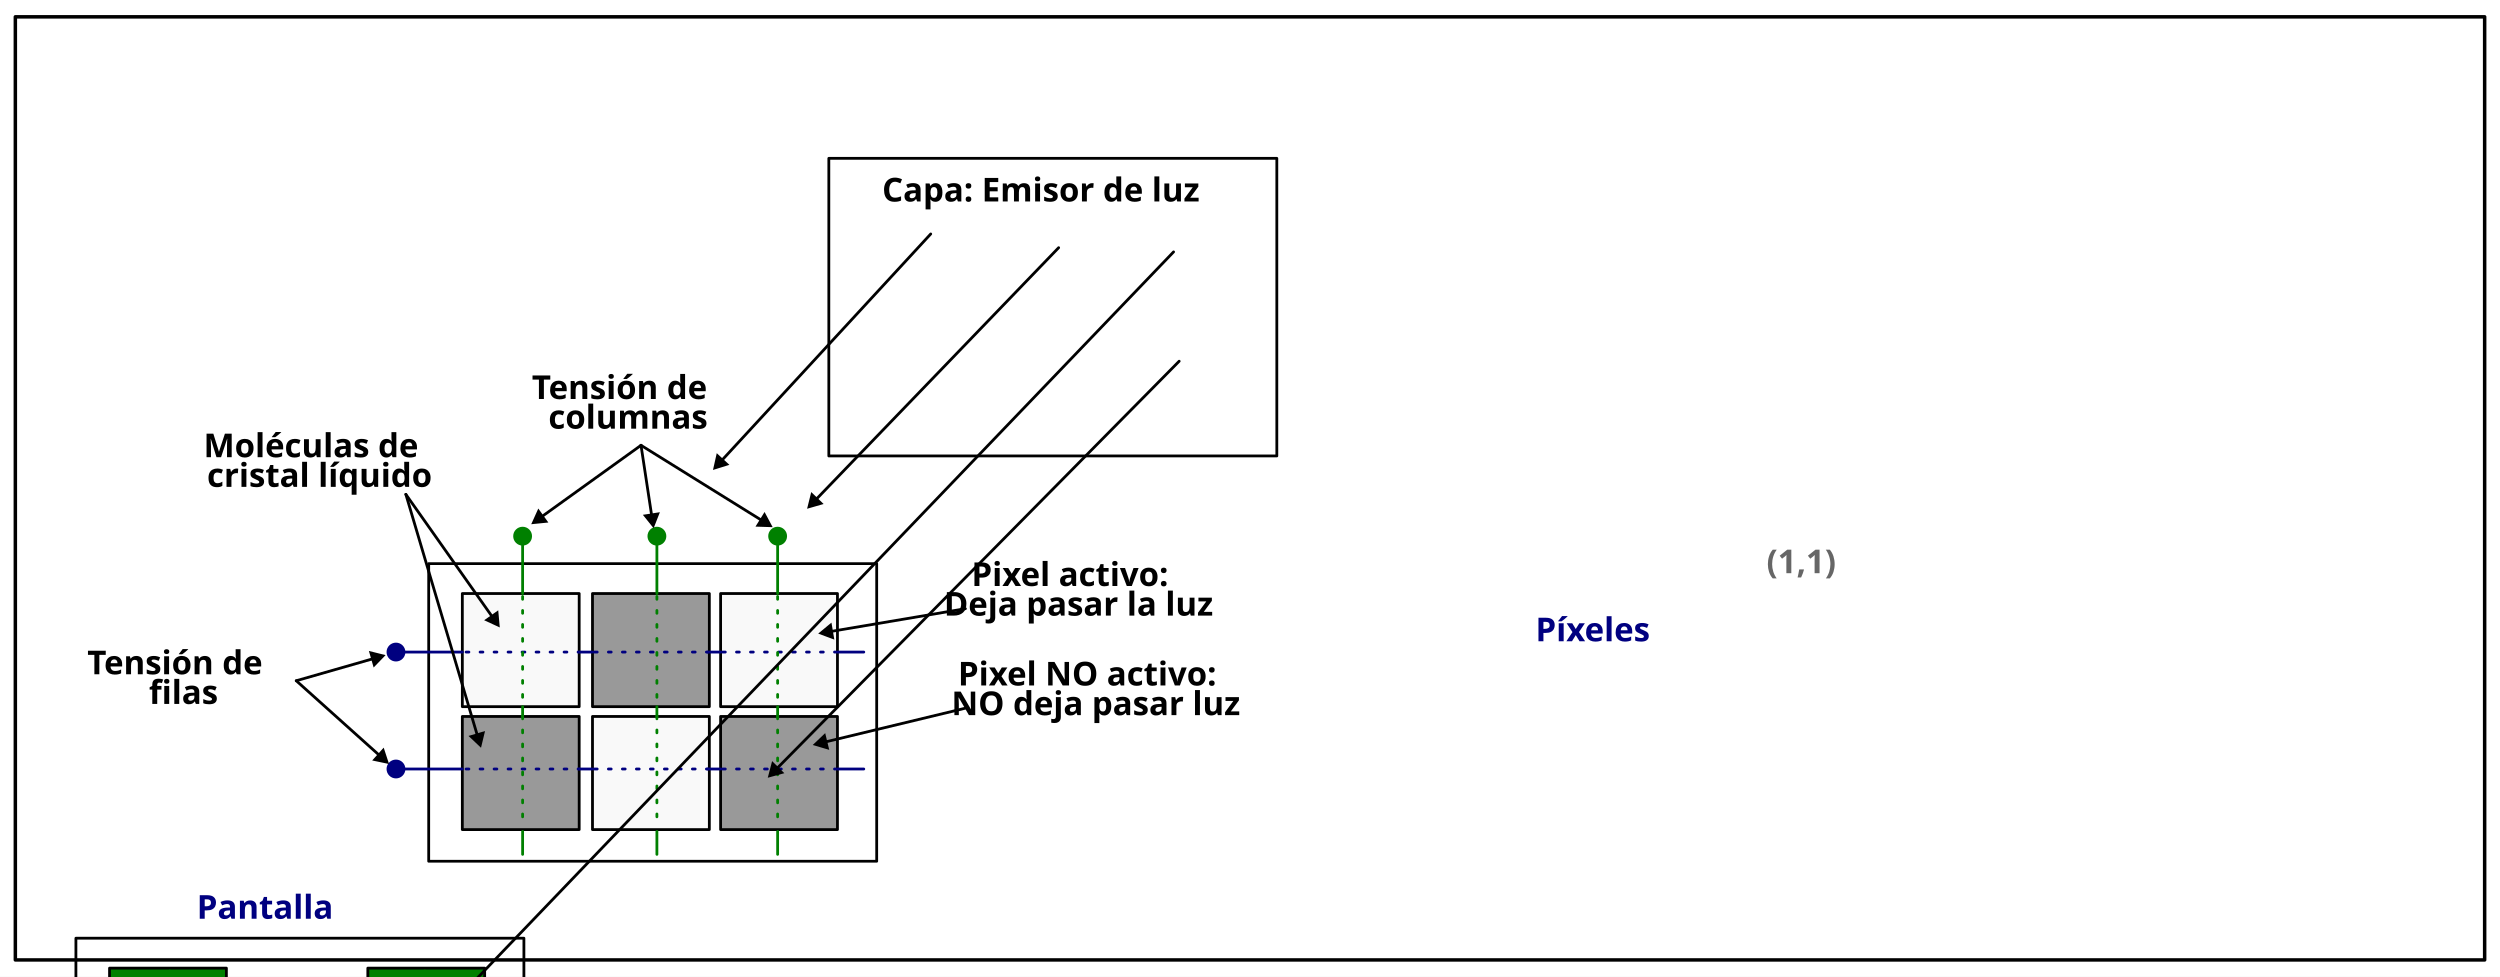
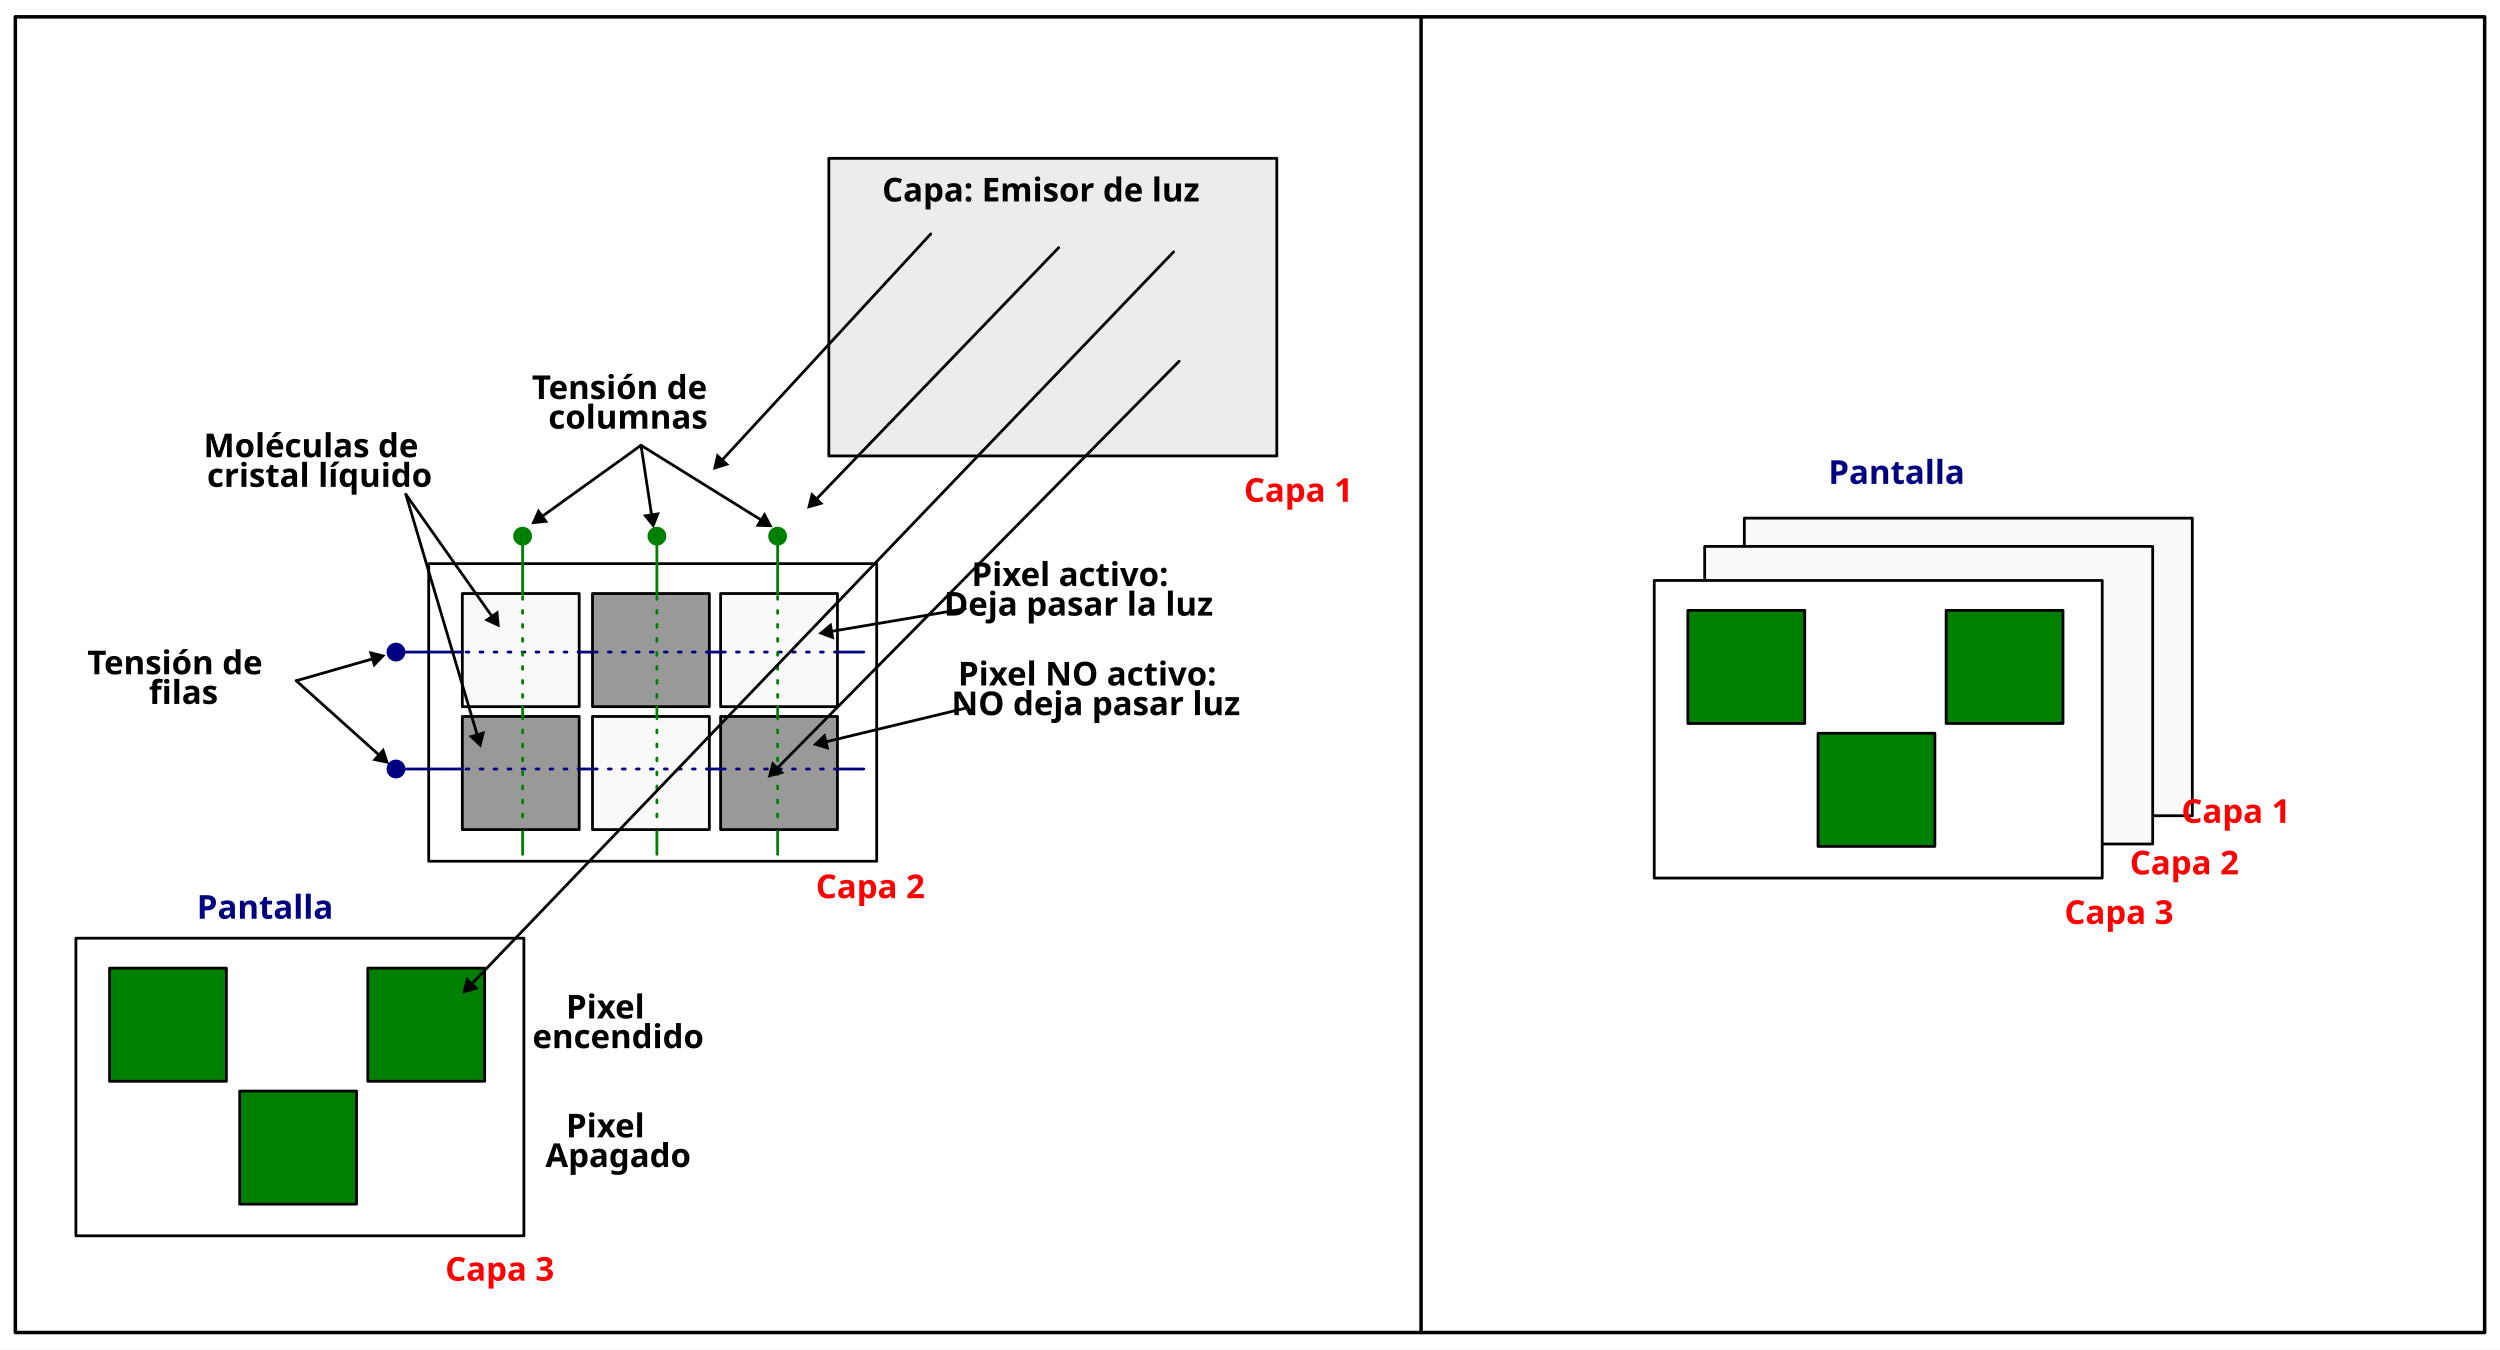
- <svg xmlns="http://www.w3.org/2000/svg" width="944.842mm" height="369.148mm" viewBox="0 0 944.842 369.148" version="1.1" id="svg1" xml:space="preserve">
+ <svg xmlns="http://www.w3.org/2000/svg" width="944.842mm" height="509.97mm" viewBox="0 0 944.842 509.97" version="1.1" id="svg1" xml:space="preserve">
  <defs id="defs1">
    <marker style="overflow:visible" id="marker66" refX="0" refY="0" orient="auto-start-reverse" markerWidth="1" markerHeight="1" viewBox="0 0 1 1" preserveAspectRatio="xMidYMid">
      <path transform="scale(0.5)" style="fill:context-stroke;fill-rule:evenodd;stroke:context-stroke;stroke-width:1pt" d="M 5.77,0 -2.88,5 V -5 Z" id="path66" />
    </marker>
  </defs>
  <g id="layer2" transform="translate(138.0006,-7.230693)" style="display:inline">
-     <rect style="display:inline;fill:#ffffff;stroke:none;stroke-width:0.794;stroke-linecap:round;stroke-linejoin:round;stroke-dasharray:none" id="rect70" width="944.842" height="369.148" x="-138.001" y="7.231" />
+     <rect style="display:inline;fill:#ffffff;stroke:none;stroke-width:0.794;stroke-linecap:round;stroke-linejoin:round;stroke-dasharray:none" id="rect70" width="944.842" height="509.97" x="-138.001" y="7.231" />
  </g>
  <g id="layer1" transform="translate(138.0006,-7.230693)">
-     <rect style="display:inline;fill:none;stroke:#000000;stroke-width:1.323;stroke-linecap:round;stroke-linejoin:round;stroke-dasharray:none" id="rect6" width="933.242" height="356.436" x="-132.201" y="13.587" />
+     <rect style="fill:#f9f9f9;stroke:#000000;stroke-width:1.058;stroke-linecap:round;stroke-linejoin:round;stroke-dasharray:none" id="rect7" width="169.313" height="112.474" x="521.243" y="203.048" />
+     <rect style="fill:#f9f9f9;stroke:#000000;stroke-width:1.058;stroke-linecap:round;stroke-linejoin:round;stroke-dasharray:none" id="rect5" width="169.313" height="112.474" x="506.262" y="213.731" />
+     <rect style="fill:#ffffff;stroke:#000000;stroke-width:1.058;stroke-linecap:round;stroke-linejoin:round;stroke-dasharray:none" id="rect3" width="169.313" height="112.474" x="487.195" y="226.603" />
+     <rect style="display:inline;fill:none;stroke:#000000;stroke-width:1.323;stroke-linecap:round;stroke-linejoin:round;stroke-dasharray:none" id="rect6" width="933.242" height="497.258" x="-132.201" y="13.587" />
    <rect style="fill:#f9f9f9;stroke:#000000;stroke-width:1.058;stroke-linecap:round;stroke-linejoin:round;stroke-dasharray:none" id="rect18" width="44.16" height="42.747" x="36.733" y="231.557" />
    <rect style="fill:#999999;stroke:#000000;stroke-width:1.058;stroke-linecap:round;stroke-linejoin:round;stroke-dasharray:none" id="rect20" width="44.16" height="42.747" x="85.923" y="231.557" />
    <rect style="fill:#f9f9f9;stroke:#000000;stroke-width:1.058;stroke-linecap:round;stroke-linejoin:round;stroke-dasharray:none" id="rect23" width="44.16" height="42.747" x="85.923" y="278.012" />
    <rect style="fill:none;stroke:#000000;stroke-width:1.058;stroke-linecap:round;stroke-linejoin:round;stroke-dasharray:none" id="rect26" width="169.313" height="112.474" x="24.021" y="220.249" />
-     <text xml:space="preserve" style="font-weight:bold;font-size:12.454px;line-height:0.9;font-family:Ubuntu;-inkscape-font-specification:'Ubuntu Bold';text-align:center;writing-mode:lr-tb;direction:ltr;text-anchor:middle;display:inline;fill:#666666;stroke:none;stroke-width:1.058;stroke-linejoin:round" x="550.86" y="223.867" id="text29">
-       <tspan style="fill:#666666;stroke:none;stroke-width:1.058" x="550.86" y="223.867" id="tspan29">(1,1)</tspan>
-     </text>
    <text xml:space="preserve" style="font-weight:bold;font-size:12.454px;line-height:0.9;font-family:Ubuntu;-inkscape-font-specification:'Ubuntu Bold';text-align:center;writing-mode:lr-tb;direction:ltr;text-anchor:middle;display:inline;fill:#000000;stroke:none;stroke-width:1.058;stroke-linejoin:round" x="-9.134" y="180.023" id="text47">
      <tspan style="fill:#000000;stroke:none;stroke-width:1.058" x="-9.134" y="180.023" id="tspan47">Moléculas de</tspan>
      <tspan style="fill:#000000;stroke:none;stroke-width:1.058" x="-9.134" y="191.232" id="tspan106">cristal líquido</tspan>
    </text>
-     <text xml:space="preserve" style="font-weight:bold;font-size:12.454px;line-height:0.9;font-family:Ubuntu;-inkscape-font-specification:'Ubuntu Bold';text-align:center;writing-mode:lr-tb;direction:ltr;text-anchor:middle;display:inline;fill:#000080;stroke:none;stroke-width:1.058;stroke-linejoin:round" x="472.051" y="249.595" id="text58">
-       <tspan style="fill:#000080;stroke:none;stroke-width:1.058" x="472.051" y="249.595" id="tspan58">Píxeles</tspan>
+     <text xml:space="preserve" style="font-weight:bold;font-size:12.454px;line-height:0.9;font-family:Ubuntu;-inkscape-font-specification:'Ubuntu Bold';text-align:center;writing-mode:lr-tb;direction:ltr;text-anchor:middle;display:inline;fill:#ff0000;stroke:none;stroke-width:1.058;stroke-linejoin:round" x="715.137" y="318.222" id="text58">
+       <tspan style="fill:#ff0000;stroke:none;stroke-width:1.058" x="715.137" y="318.222" id="tspan58">Capa 1</tspan>
    </text>
    <path style="fill:#000080;stroke:#000000;stroke-width:1.058;stroke-linecap:round;stroke-linejoin:round;stroke-dasharray:none;marker-end:url(#marker66)" d="m 15.387,194.065 33.331,47.23" id="path58" />
    <rect style="fill:#999999;stroke:#000000;stroke-width:1.058;stroke-linecap:round;stroke-linejoin:round;stroke-dasharray:none" id="rect75" width="44.16" height="42.747" x="36.733" y="278.012" />
    <rect style="fill:#f9f9f9;stroke:#000000;stroke-width:1.058;stroke-linecap:round;stroke-linejoin:round;stroke-dasharray:none" id="rect76" width="44.16" height="42.747" x="134.344" y="231.557" />
    <rect style="fill:#999999;stroke:#000000;stroke-width:1.058;stroke-linecap:round;stroke-linejoin:round;stroke-dasharray:none" id="rect77" width="44.16" height="42.747" x="134.344" y="278.012" />
    <circle style="fill:#000080;stroke:none;stroke-width:1.058;stroke-linecap:round;stroke-linejoin:round;stroke-dasharray:none;stroke-dashoffset:0" id="path77" cx="11.65" cy="253.67" r="3.558" />
    <path style="fill:#000000;stroke:#000080;stroke-width:1.058;stroke-linecap:round;stroke-linejoin:round;stroke-dasharray:none;stroke-dashoffset:0" d="M 11.65,253.67 H 36.733" id="path78" />
    <path style="fill:#000000;stroke:#000080;stroke-width:1.058;stroke-linecap:round;stroke-linejoin:round;stroke-dasharray:1.058, 4.233;stroke-dashoffset:0" d="M 38.152,253.67 H 80.875" id="path79" />
    <path style="fill:#000000;stroke:#000080;stroke-width:1.058;stroke-linecap:round;stroke-linejoin:round;stroke-dasharray:none;stroke-dashoffset:0" d="m 80.893,253.67 h 4.965" id="path80" />
    <path style="fill:#000000;stroke:#000080;stroke-width:1.058;stroke-linecap:round;stroke-linejoin:round;stroke-dasharray:1.058, 4.233;stroke-dashoffset:0" d="M 86.642,253.67 H 129.365" id="path81" />
    <path style="fill:#000000;stroke:#000080;stroke-width:1.058;stroke-linecap:round;stroke-linejoin:round;stroke-dasharray:none;stroke-dashoffset:0" d="m 129.382,253.67 h 4.965" id="path82" />
    <path style="fill:#000000;stroke:#000080;stroke-width:1.058;stroke-linecap:round;stroke-linejoin:round;stroke-dasharray:1.058, 4.233;stroke-dashoffset:0" d="m 135.062,253.67 h 42.723" id="path83" />
    <path style="fill:#000000;stroke:#000080;stroke-width:1.058;stroke-linecap:round;stroke-linejoin:round;stroke-dasharray:none;stroke-dashoffset:0" d="m 178.35,253.669 h 10.1" id="path84" />
    <circle style="fill:#000080;stroke:none;stroke-width:1.058;stroke-linecap:round;stroke-linejoin:round;stroke-dasharray:none;stroke-dashoffset:0" id="circle84" cx="11.65" cy="297.864" r="3.558" />
    <path style="fill:#000000;stroke:#000080;stroke-width:1.058;stroke-linecap:round;stroke-linejoin:round;stroke-dasharray:none;stroke-dashoffset:0" d="M 11.65,297.864 H 36.733" id="path85" />
    <path style="fill:#000000;stroke:#000080;stroke-width:1.058;stroke-linecap:round;stroke-linejoin:round;stroke-dasharray:1.058, 4.233;stroke-dashoffset:0" d="M 38.152,297.864 H 80.875" id="path86" />
    <path style="fill:#000000;stroke:#000080;stroke-width:1.058;stroke-linecap:round;stroke-linejoin:round;stroke-dasharray:none;stroke-dashoffset:0" d="m 80.893,297.864 h 4.965" id="path87" />
    <path style="fill:#000000;stroke:#000080;stroke-width:1.058;stroke-linecap:round;stroke-linejoin:round;stroke-dasharray:1.058, 4.233;stroke-dashoffset:0" d="M 86.642,297.864 H 129.365" id="path88" />
    <path style="fill:#000000;stroke:#000080;stroke-width:1.058;stroke-linecap:round;stroke-linejoin:round;stroke-dasharray:none;stroke-dashoffset:0" d="m 129.382,297.864 h 4.965" id="path89" />
    <path style="fill:#000000;stroke:#000080;stroke-width:1.058;stroke-linecap:round;stroke-linejoin:round;stroke-dasharray:1.058, 4.233;stroke-dashoffset:0" d="m 135.062,297.864 h 42.723" id="path90" />
    <path style="fill:#000000;stroke:#000080;stroke-width:1.058;stroke-linecap:round;stroke-linejoin:round;stroke-dasharray:none;stroke-dashoffset:0" d="m 178.35,297.864 h 10.1" id="path91" />
    <circle style="fill:#008000;stroke:none;stroke-width:1.058;stroke-linecap:round;stroke-linejoin:round;stroke-dasharray:none;stroke-dashoffset:0" id="circle91" cx="209.87" cy="-59.514" r="3.558" transform="rotate(90)" />
    <path style="fill:#008000;stroke:#008000;stroke-width:1.058;stroke-linecap:round;stroke-linejoin:round;stroke-dasharray:none;stroke-dashoffset:0" d="M 59.514,209.87 V 231.557" id="path92" />
    <path style="fill:#008000;stroke:#008000;stroke-width:1.058;stroke-linecap:round;stroke-linejoin:round;stroke-dasharray:1.058, 4.233;stroke-dashoffset:0" d="m 59.514,232.661 v 41.643" id="path93" />
    <path style="fill:#008000;stroke:#008000;stroke-width:1.058;stroke-linecap:round;stroke-linejoin:round;stroke-dasharray:none;stroke-dashoffset:0" d="m 59.514,274.304 v 3.708" id="path94" />
    <path style="fill:#008000;stroke:#008000;stroke-width:1.058;stroke-linecap:round;stroke-linejoin:round;stroke-dasharray:1.058, 4.233;stroke-dashoffset:0" d="m 59.514,277.836 v 41.643" id="path95" />
    <path style="fill:#008000;stroke:#008000;stroke-width:1.058;stroke-linecap:round;stroke-linejoin:round;stroke-dasharray:none;stroke-dashoffset:0" d="m 59.514,321.465 v 8.657" id="path96" />
    <circle style="fill:#008000;stroke:none;stroke-width:1.058;stroke-linecap:round;stroke-linejoin:round;stroke-dasharray:none;stroke-dashoffset:0" id="circle96" cx="209.87" cy="-110.266" r="3.558" transform="rotate(90)" />
    <path style="fill:#008000;stroke:#008000;stroke-width:1.058;stroke-linecap:round;stroke-linejoin:round;stroke-dasharray:none;stroke-dashoffset:0" d="M 110.266,209.87 V 231.557" id="path97" />
    <path style="fill:#008000;stroke:#008000;stroke-width:1.058;stroke-linecap:round;stroke-linejoin:round;stroke-dasharray:1.058, 4.233;stroke-dashoffset:0" d="m 110.266,232.661 v 41.643" id="path98" />
    <path style="fill:#008000;stroke:#008000;stroke-width:1.058;stroke-linecap:round;stroke-linejoin:round;stroke-dasharray:none;stroke-dashoffset:0" d="m 110.266,274.304 v 3.708" id="path99" />
    <path style="fill:#008000;stroke:#008000;stroke-width:1.058;stroke-linecap:round;stroke-linejoin:round;stroke-dasharray:1.058, 4.233;stroke-dashoffset:0" d="m 110.266,277.836 v 41.643" id="path100" />
    <path style="fill:#008000;stroke:#008000;stroke-width:1.058;stroke-linecap:round;stroke-linejoin:round;stroke-dasharray:none;stroke-dashoffset:0" d="m 110.266,321.465 v 8.657" id="path101" />
    <circle style="fill:#008000;stroke:none;stroke-width:1.058;stroke-linecap:round;stroke-linejoin:round;stroke-dasharray:none;stroke-dashoffset:0" id="circle101" cx="209.87" cy="-155.895" r="3.558" transform="rotate(90)" />
    <path style="fill:#008000;stroke:#008000;stroke-width:1.058;stroke-linecap:round;stroke-linejoin:round;stroke-dasharray:none;stroke-dashoffset:0" d="M 155.895,209.87 V 231.557" id="path102" />
    <path style="fill:#008000;stroke:#008000;stroke-width:1.058;stroke-linecap:round;stroke-linejoin:round;stroke-dasharray:1.058, 4.233;stroke-dashoffset:0" d="m 155.894,232.661 v 41.643" id="path103" />
    <path style="fill:#008000;stroke:#008000;stroke-width:1.058;stroke-linecap:round;stroke-linejoin:round;stroke-dasharray:none;stroke-dashoffset:0" d="m 155.894,274.304 v 3.708" id="path104" />
    <path style="fill:#008000;stroke:#008000;stroke-width:1.058;stroke-linecap:round;stroke-linejoin:round;stroke-dasharray:1.058, 4.233;stroke-dashoffset:0" d="m 155.894,277.836 v 41.643" id="path105" />
    <path style="fill:#008000;stroke:#008000;stroke-width:1.058;stroke-linecap:round;stroke-linejoin:round;stroke-dasharray:none;stroke-dashoffset:0" d="m 155.894,321.465 v 8.657" id="path106" />
    <path style="fill:#000080;stroke:#000000;stroke-width:1.058;stroke-linecap:round;stroke-linejoin:round;stroke-dasharray:none;marker-end:url(#marker66)" d="m 15.387,194.065 27.338,92.174" id="path107" />
    <text xml:space="preserve" style="font-weight:bold;font-size:12.454px;line-height:0.9;font-family:Ubuntu;-inkscape-font-specification:'Ubuntu Bold';text-align:center;writing-mode:lr-tb;direction:ltr;text-anchor:middle;display:inline;fill:#000000;stroke:none;stroke-width:1.058;stroke-linejoin:round" x="107.463" y="158.028" id="text108">
      <tspan style="fill:#000000;stroke:none;stroke-width:1.058" x="107.463" y="158.028" id="tspan108">Tensión de</tspan>
      <tspan style="fill:#000000;stroke:none;stroke-width:1.058" x="107.463" y="169.236" id="tspan109">columnas</tspan>
    </text>
    <path style="fill:#000080;stroke:#000000;stroke-width:1.058;stroke-linecap:round;stroke-linejoin:round;stroke-dasharray:none;marker-end:url(#marker66)" d="M 104.26,175.527 65.822,203.159" id="path109" />
    <path style="fill:#000080;stroke:#000000;stroke-width:1.058;stroke-linecap:round;stroke-linejoin:round;stroke-dasharray:none;marker-end:url(#marker66)" d="m 104.26,175.527 4.199,27.633" id="path110" />
    <path style="fill:#000080;stroke:#000000;stroke-width:1.058;stroke-linecap:round;stroke-linejoin:round;stroke-dasharray:none;marker-end:url(#marker66)" d="m 104.26,175.527 46.572,28.957" id="path111" />
    <text xml:space="preserve" style="font-weight:bold;font-size:12.454px;line-height:0.9;font-family:Ubuntu;-inkscape-font-specification:'Ubuntu Bold';text-align:center;writing-mode:lr-tb;direction:ltr;text-anchor:middle;display:inline;fill:#000000;stroke:none;stroke-width:1.058;stroke-linejoin:round" x="-60.546" y="262.061" id="text112">
      <tspan style="fill:#000000;stroke:none;stroke-width:1.058" x="-60.546" y="262.061" id="tspan111">Tensión de</tspan>
      <tspan style="fill:#000000;stroke:none;stroke-width:1.058" x="-60.546" y="273.269" id="tspan112">filas</tspan>
    </text>
    <path style="fill:#000080;stroke:#000000;stroke-width:1.058;stroke-linecap:round;stroke-linejoin:round;stroke-dasharray:none;marker-end:url(#marker66)" d="M -26.036,264.51 4.116,255.861" id="path112" />
    <path style="fill:#000080;stroke:#000000;stroke-width:1.058;stroke-linecap:round;stroke-linejoin:round;stroke-dasharray:none;marker-end:url(#marker66)" d="M -26.036,264.51 6.235,293.467" id="path113" />
    <text xml:space="preserve" style="font-weight:bold;font-size:12.454px;line-height:0.9;font-family:Ubuntu;-inkscape-font-specification:'Ubuntu Bold';text-align:center;writing-mode:lr-tb;direction:ltr;text-anchor:middle;display:inline;fill:#000000;stroke:none;stroke-width:1.058;stroke-linejoin:round" x="277.71" y="228.692" id="text114">
      <tspan style="fill:#000000;stroke:none;stroke-width:1.058" x="277.71" y="228.692" id="tspan114">Pixel activo:</tspan>
      <tspan style="fill:#000000;stroke:none;stroke-width:1.058" x="277.71" y="239.901" id="tspan115">Deja pasar la luz</tspan>
    </text>
    <path style="fill:#000080;stroke:#000000;stroke-width:1.058;stroke-linecap:round;stroke-linejoin:round;stroke-dasharray:none;marker-end:url(#marker66)" d="m 226.853,237.278 -51.922,8.784" id="path115" />
    <path style="fill:#000080;stroke:#000000;stroke-width:1.058;stroke-linecap:round;stroke-linejoin:round;stroke-dasharray:none;marker-end:url(#marker66)" d="m 226.816,274.884 -54.003,13.022" id="path116" />
    <text xml:space="preserve" style="font-weight:bold;font-size:12.454px;line-height:0.9;font-family:Ubuntu;-inkscape-font-specification:'Ubuntu Bold';text-align:center;writing-mode:lr-tb;direction:ltr;text-anchor:middle;display:inline;fill:#000000;stroke:none;stroke-width:1.058;stroke-linejoin:round" x="284.248" y="266.298" id="text117">
      <tspan style="fill:#000000;stroke:none;stroke-width:1.058" x="284.248" y="266.298" id="tspan116">Pixel NO activo:</tspan>
      <tspan style="fill:#000000;stroke:none;stroke-width:1.058" x="284.248" y="277.507" id="tspan117">NO deja pasar luz</tspan>
    </text>
-     <rect style="fill:none;stroke:#000000;stroke-width:1.058;stroke-linecap:round;stroke-linejoin:round;stroke-dasharray:none" id="rect124" width="169.313" height="112.474" x="175.244" y="67.078" />
+     <rect style="fill:#ececec;stroke:#000000;stroke-width:1.058;stroke-linecap:round;stroke-linejoin:round;stroke-dasharray:none" id="rect124" width="169.313" height="112.474" x="175.244" y="67.078" />
    <path style="fill:#000080;stroke:#000000;stroke-width:1.058;stroke-linecap:round;stroke-linejoin:round;stroke-dasharray:none;marker-end:url(#marker66)" d="M 307.65,143.747 154.805,298.498" id="path128" />
    <path style="fill:#000080;stroke:#000000;stroke-width:1.058;stroke-linecap:round;stroke-linejoin:round;stroke-dasharray:none;marker-end:url(#marker66)" d="m 262.099,100.844 -92.464,95.959" id="path129" />
    <path style="fill:#000080;stroke:#000000;stroke-width:1.058;stroke-linecap:round;stroke-linejoin:round;stroke-dasharray:none;marker-end:url(#marker66)" d="M 213.754,95.653 134.008,182.084" id="path130" />
    <text xml:space="preserve" style="font-weight:bold;font-size:12.454px;line-height:0.9;font-family:Ubuntu;-inkscape-font-specification:'Ubuntu Bold';text-align:center;writing-mode:lr-tb;direction:ltr;text-anchor:middle;display:inline;fill:#000000;stroke:none;stroke-width:1.058;stroke-linejoin:round" x="263.478" y="83.375" id="text131">
      <tspan style="fill:#000000;stroke:none;stroke-width:1.058" x="263.478" y="83.375" id="tspan131">Capa: Emisor de luz</tspan>
    </text>
    <rect style="fill:#008000;stroke:#000000;stroke-width:1.058;stroke-linecap:round;stroke-linejoin:round;stroke-dasharray:none" id="rect132" width="44.16" height="42.747" x="-96.599" y="373.129" />
    <rect style="fill:#008000;stroke:#000000;stroke-width:1.058;stroke-linecap:round;stroke-linejoin:round;stroke-dasharray:none" id="rect134" width="44.16" height="42.747" x="-47.408" y="419.583" />
    <rect style="fill:none;stroke:#000000;stroke-width:1.058;stroke-linecap:round;stroke-linejoin:round;stroke-dasharray:none" id="rect135" width="169.313" height="112.474" x="-109.311" y="361.82" />
    <rect style="fill:#008000;stroke:#000000;stroke-width:1.058;stroke-linecap:round;stroke-linejoin:round;stroke-dasharray:none" id="rect137" width="44.16" height="42.747" x="1.012" y="373.129" />
    <path style="fill:#008000;stroke:#008000;stroke-width:1.058;stroke-linecap:round;stroke-linejoin:round;stroke-dasharray:1.058, 4.233;stroke-dashoffset:0" d="m -73.818,374.232 v 41.643" id="path152" />
    <path style="fill:#008000;stroke:#008000;stroke-width:1.058;stroke-linecap:round;stroke-linejoin:round;stroke-dasharray:1.058, 4.233;stroke-dashoffset:0" d="m 22.563,374.232 v 41.643" id="path160" />
    <path style="fill:#000080;stroke:#000000;stroke-width:1.058;stroke-linecap:round;stroke-linejoin:round;stroke-dasharray:none;marker-end:url(#marker66)" d="M 305.532,102.433 39.339,380.066" id="path127" />
    <text xml:space="preserve" style="font-weight:bold;font-size:12.454px;line-height:0.9;font-family:Ubuntu;-inkscape-font-specification:'Ubuntu Bold';text-align:center;writing-mode:lr-tb;direction:ltr;text-anchor:middle;display:inline;fill:#000000;stroke:none;stroke-width:1.058;stroke-linejoin:round" x="103.726" y="392.139" id="text164">
      <tspan style="fill:#000000;stroke:none;stroke-width:1.058" x="103.726" y="392.139" id="tspan164">Pixel </tspan>
      <tspan style="fill:#000000;stroke:none;stroke-width:1.058" x="103.726" y="403.348" id="tspan165">encendido</tspan>
    </text>
    <text xml:space="preserve" style="font-weight:bold;font-size:12.454px;line-height:0.9;font-family:Ubuntu;-inkscape-font-specification:'Ubuntu Bold';text-align:center;writing-mode:lr-tb;direction:ltr;text-anchor:middle;display:inline;fill:#000000;stroke:none;stroke-width:1.058;stroke-linejoin:round" x="103.726" y="437.082" id="text167">
      <tspan style="fill:#000000;stroke:none;stroke-width:1.058" x="103.726" y="437.082" id="tspan166">Pixel </tspan>
      <tspan style="fill:#000000;stroke:none;stroke-width:1.058" x="103.726" y="448.291" id="tspan167">Apagado</tspan>
    </text>
    <text xml:space="preserve" style="font-weight:bold;font-size:12.454px;line-height:0.9;font-family:Ubuntu;-inkscape-font-specification:'Ubuntu Bold';text-align:center;writing-mode:lr-tb;direction:ltr;text-anchor:middle;display:inline;fill:#000080;stroke:none;stroke-width:1.058;stroke-linejoin:round" x="-29.749" y="354.455" id="text169">
      <tspan style="fill:#000080;stroke:none;stroke-width:1.058" x="-29.749" y="354.455" id="tspan169">Pantalla</tspan>
    </text>
+     <rect style="fill:#008000;stroke:#000000;stroke-width:1.058;stroke-linecap:round;stroke-linejoin:round;stroke-dasharray:none" id="rect1" width="44.16" height="42.747" x="499.906" y="237.911" />
+     <rect style="fill:#008000;stroke:#000000;stroke-width:1.058;stroke-linecap:round;stroke-linejoin:round;stroke-dasharray:none" id="rect2" width="44.16" height="42.747" x="549.097" y="284.366" />
+     <rect style="fill:#008000;stroke:#000000;stroke-width:1.058;stroke-linecap:round;stroke-linejoin:round;stroke-dasharray:none" id="rect4" width="44.16" height="42.747" x="597.517" y="237.911" />
+     <path style="fill:#008000;stroke:#008000;stroke-width:1.058;stroke-linecap:round;stroke-linejoin:round;stroke-dasharray:1.058, 4.233;stroke-dashoffset:0" d="m 522.687,239.015 v 41.643" id="path4" />
+     <path style="fill:#008000;stroke:#008000;stroke-width:1.058;stroke-linecap:round;stroke-linejoin:round;stroke-dasharray:1.058, 4.233;stroke-dashoffset:0" d="m 619.068,239.015 v 41.643" id="path5" />
+     <text xml:space="preserve" style="font-weight:bold;font-size:12.454px;line-height:0.9;font-family:Ubuntu;-inkscape-font-specification:'Ubuntu Bold';text-align:center;writing-mode:lr-tb;direction:ltr;text-anchor:middle;display:inline;fill:#ff0000;stroke:none;stroke-width:1.058;stroke-linejoin:round" x="695.662" y="337.697" id="text7">
+       <tspan style="fill:#ff0000;stroke:none;stroke-width:1.058" x="695.662" y="337.697" id="tspan7">Capa 2</tspan>
+     </text>
+     <text xml:space="preserve" style="font-weight:bold;font-size:12.454px;line-height:0.9;font-family:Ubuntu;-inkscape-font-specification:'Ubuntu Bold';text-align:center;writing-mode:lr-tb;direction:ltr;text-anchor:middle;display:inline;fill:#ff0000;stroke:none;stroke-width:1.058;stroke-linejoin:round" x="670.943" y="356.424" id="text8">
+       <tspan style="fill:#ff0000;stroke:none;stroke-width:1.058" x="670.943" y="356.424" id="tspan8">Capa 3</tspan>
+     </text>
+     <text xml:space="preserve" style="font-weight:bold;font-size:12.454px;line-height:0.9;font-family:Ubuntu;-inkscape-font-specification:'Ubuntu Bold';text-align:center;writing-mode:lr-tb;direction:ltr;text-anchor:middle;display:inline;fill:#ff0000;stroke:none;stroke-width:1.058;stroke-linejoin:round" x="360.834" y="196.875" id="text9">
+       <tspan style="fill:#ff0000;stroke:none;stroke-width:1.058" x="360.834" y="196.875" id="tspan9">Capa 1</tspan>
+     </text>
+     <text xml:space="preserve" style="font-weight:bold;font-size:12.454px;line-height:0.9;font-family:Ubuntu;-inkscape-font-specification:'Ubuntu Bold';text-align:center;writing-mode:lr-tb;direction:ltr;text-anchor:middle;display:inline;fill:#ff0000;stroke:none;stroke-width:1.058;stroke-linejoin:round" x="199.039" y="346.686" id="text10">
+       <tspan style="fill:#ff0000;stroke:none;stroke-width:1.058" x="199.039" y="346.686" id="tspan10">Capa 2</tspan>
+     </text>
+     <text xml:space="preserve" style="font-weight:bold;font-size:12.454px;line-height:0.9;font-family:Ubuntu;-inkscape-font-specification:'Ubuntu Bold';text-align:center;writing-mode:lr-tb;direction:ltr;text-anchor:middle;display:inline;fill:#ff0000;stroke:none;stroke-width:1.058;stroke-linejoin:round" x="58.966" y="491.254" id="text11">
+       <tspan style="fill:#ff0000;stroke:none;stroke-width:1.058" x="58.966" y="491.254" id="tspan11">Capa 3</tspan>
+     </text>
+     <text xml:space="preserve" style="font-weight:bold;font-size:12.454px;line-height:0.9;font-family:Ubuntu;-inkscape-font-specification:'Ubuntu Bold';text-align:center;writing-mode:lr-tb;direction:ltr;text-anchor:middle;display:inline;fill:#000080;stroke:none;stroke-width:1.058;stroke-linejoin:round" x="586.883" y="190.104" id="text12">
+       <tspan style="fill:#000080;stroke:none;stroke-width:1.058" x="586.883" y="190.104" id="tspan12">Pantalla</tspan>
+     </text>
+     <path style="fill:#ececec;stroke:#000000;stroke-width:1.323;stroke-linecap:round;stroke-linejoin:round;stroke-dasharray:none" d="M 399.076,13.587 V 510.845" id="path12" />
  </g>
</svg>
